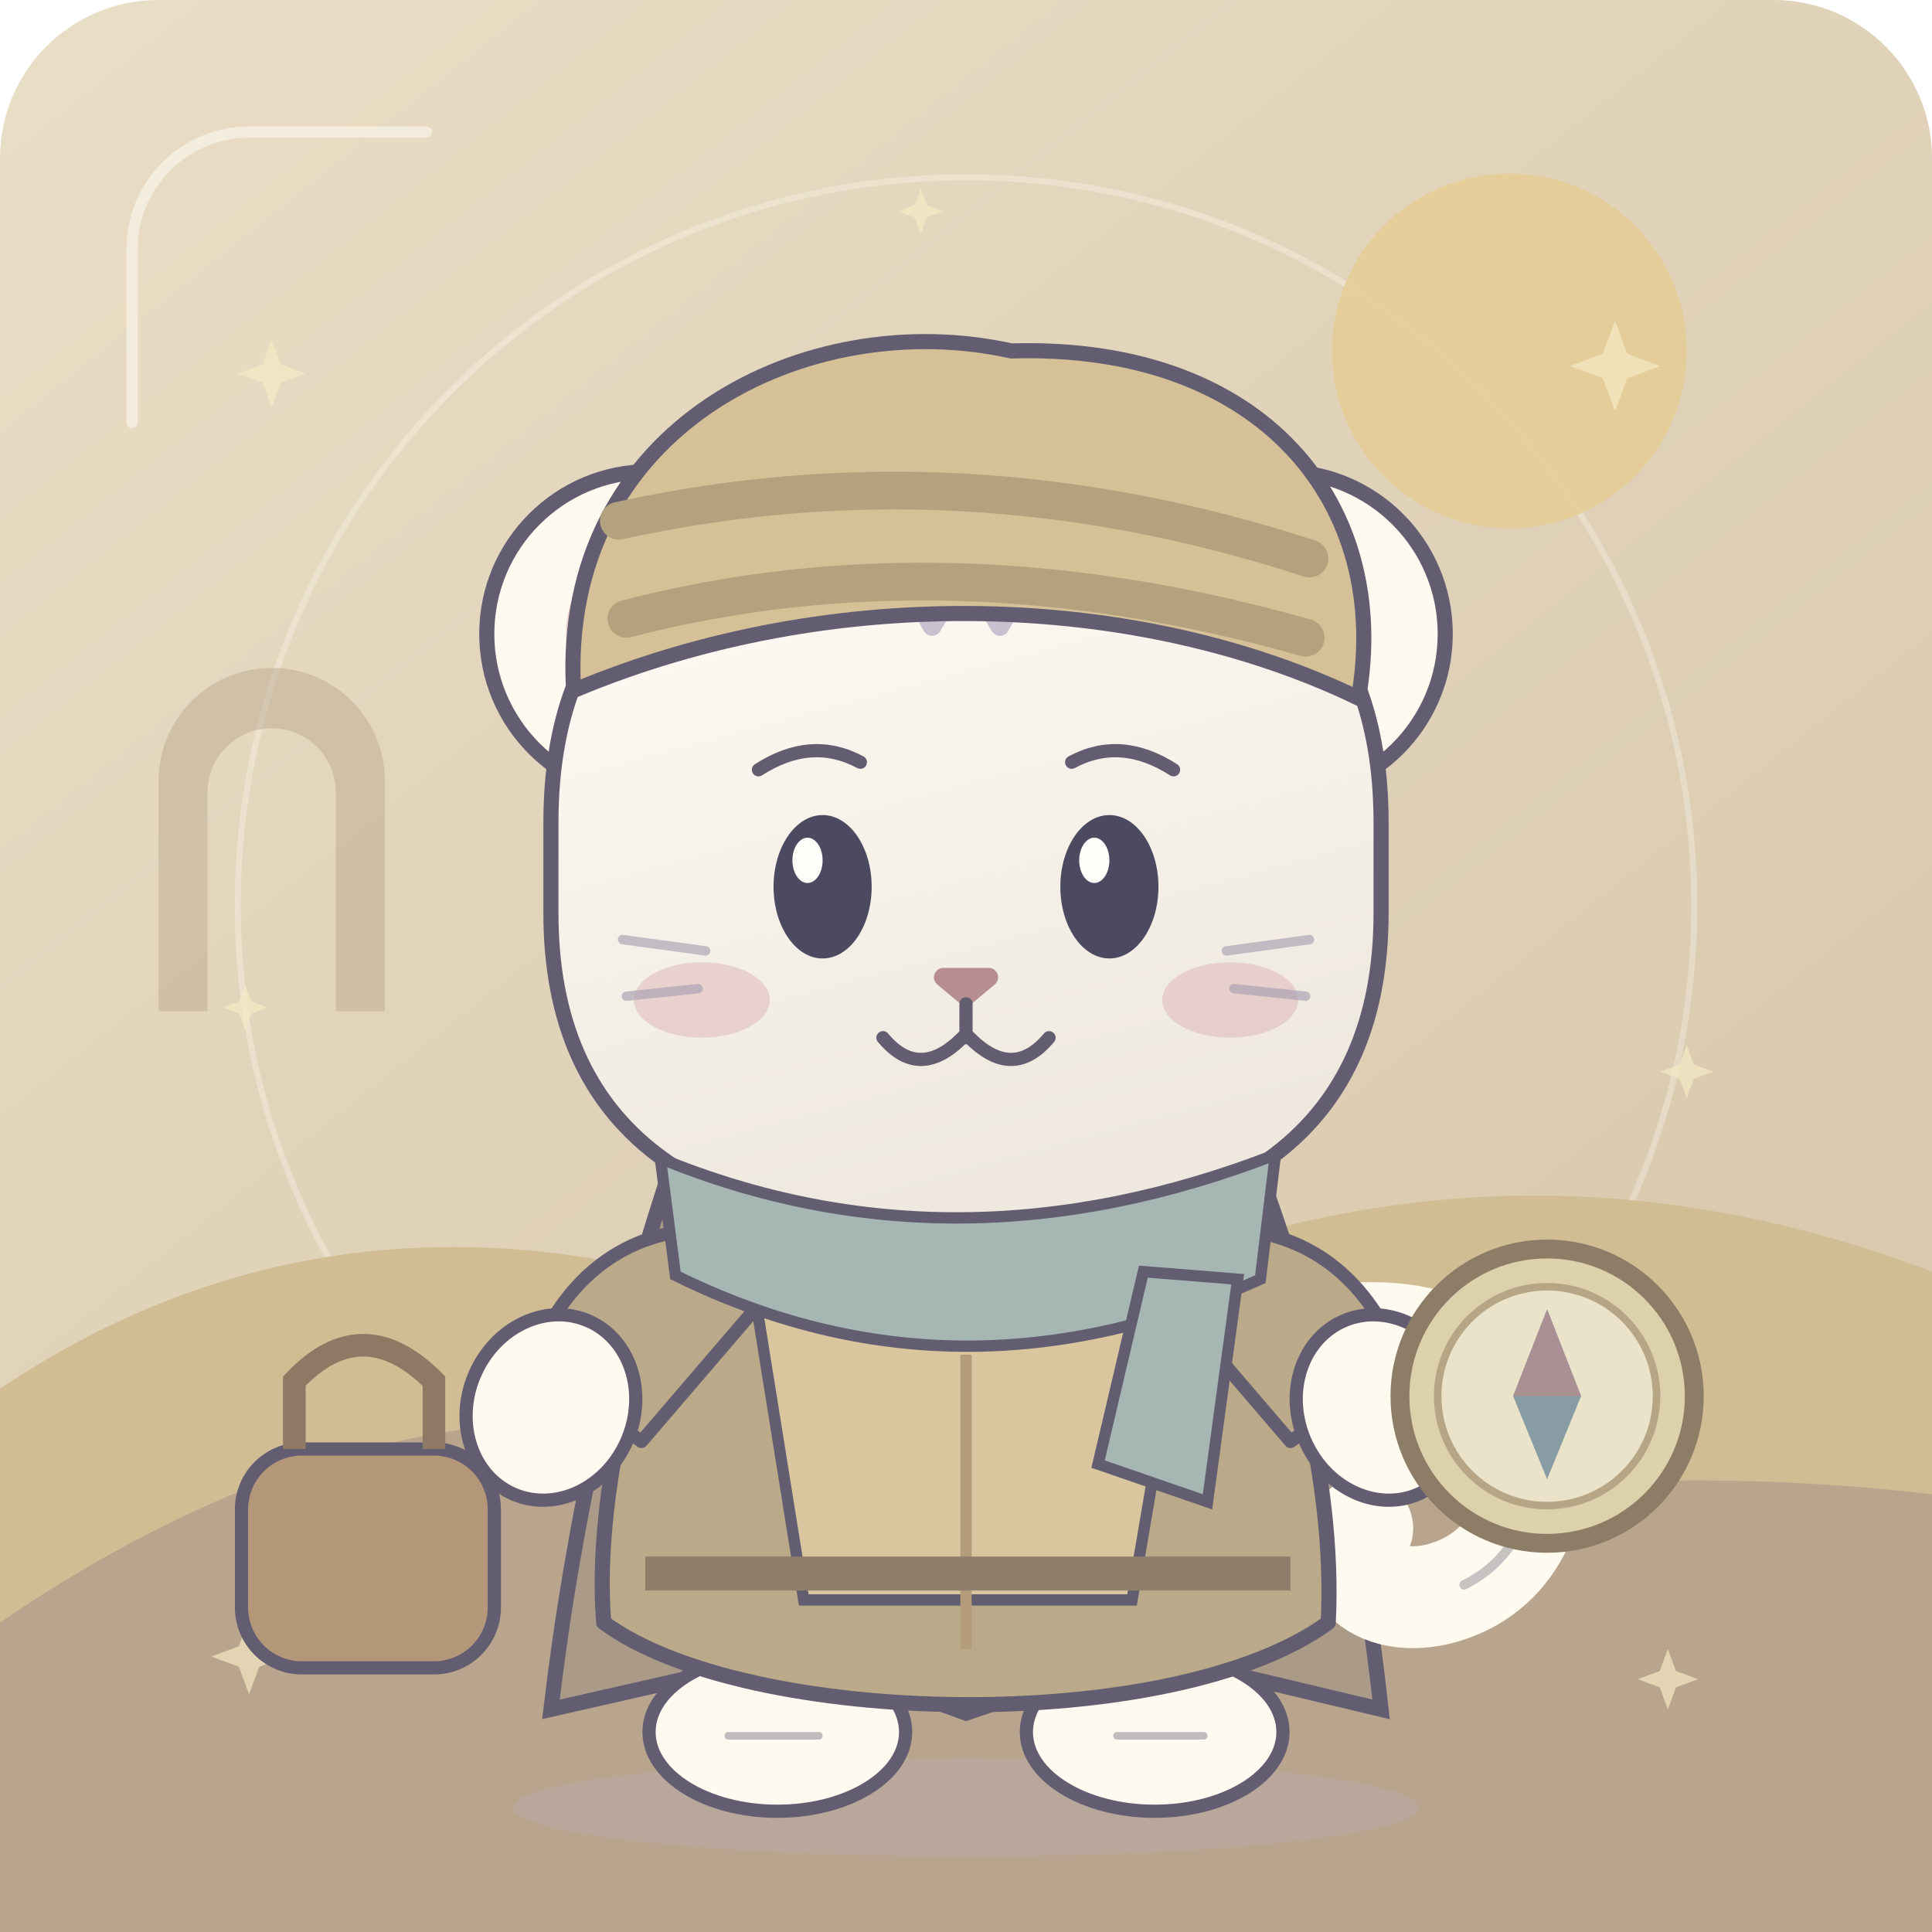
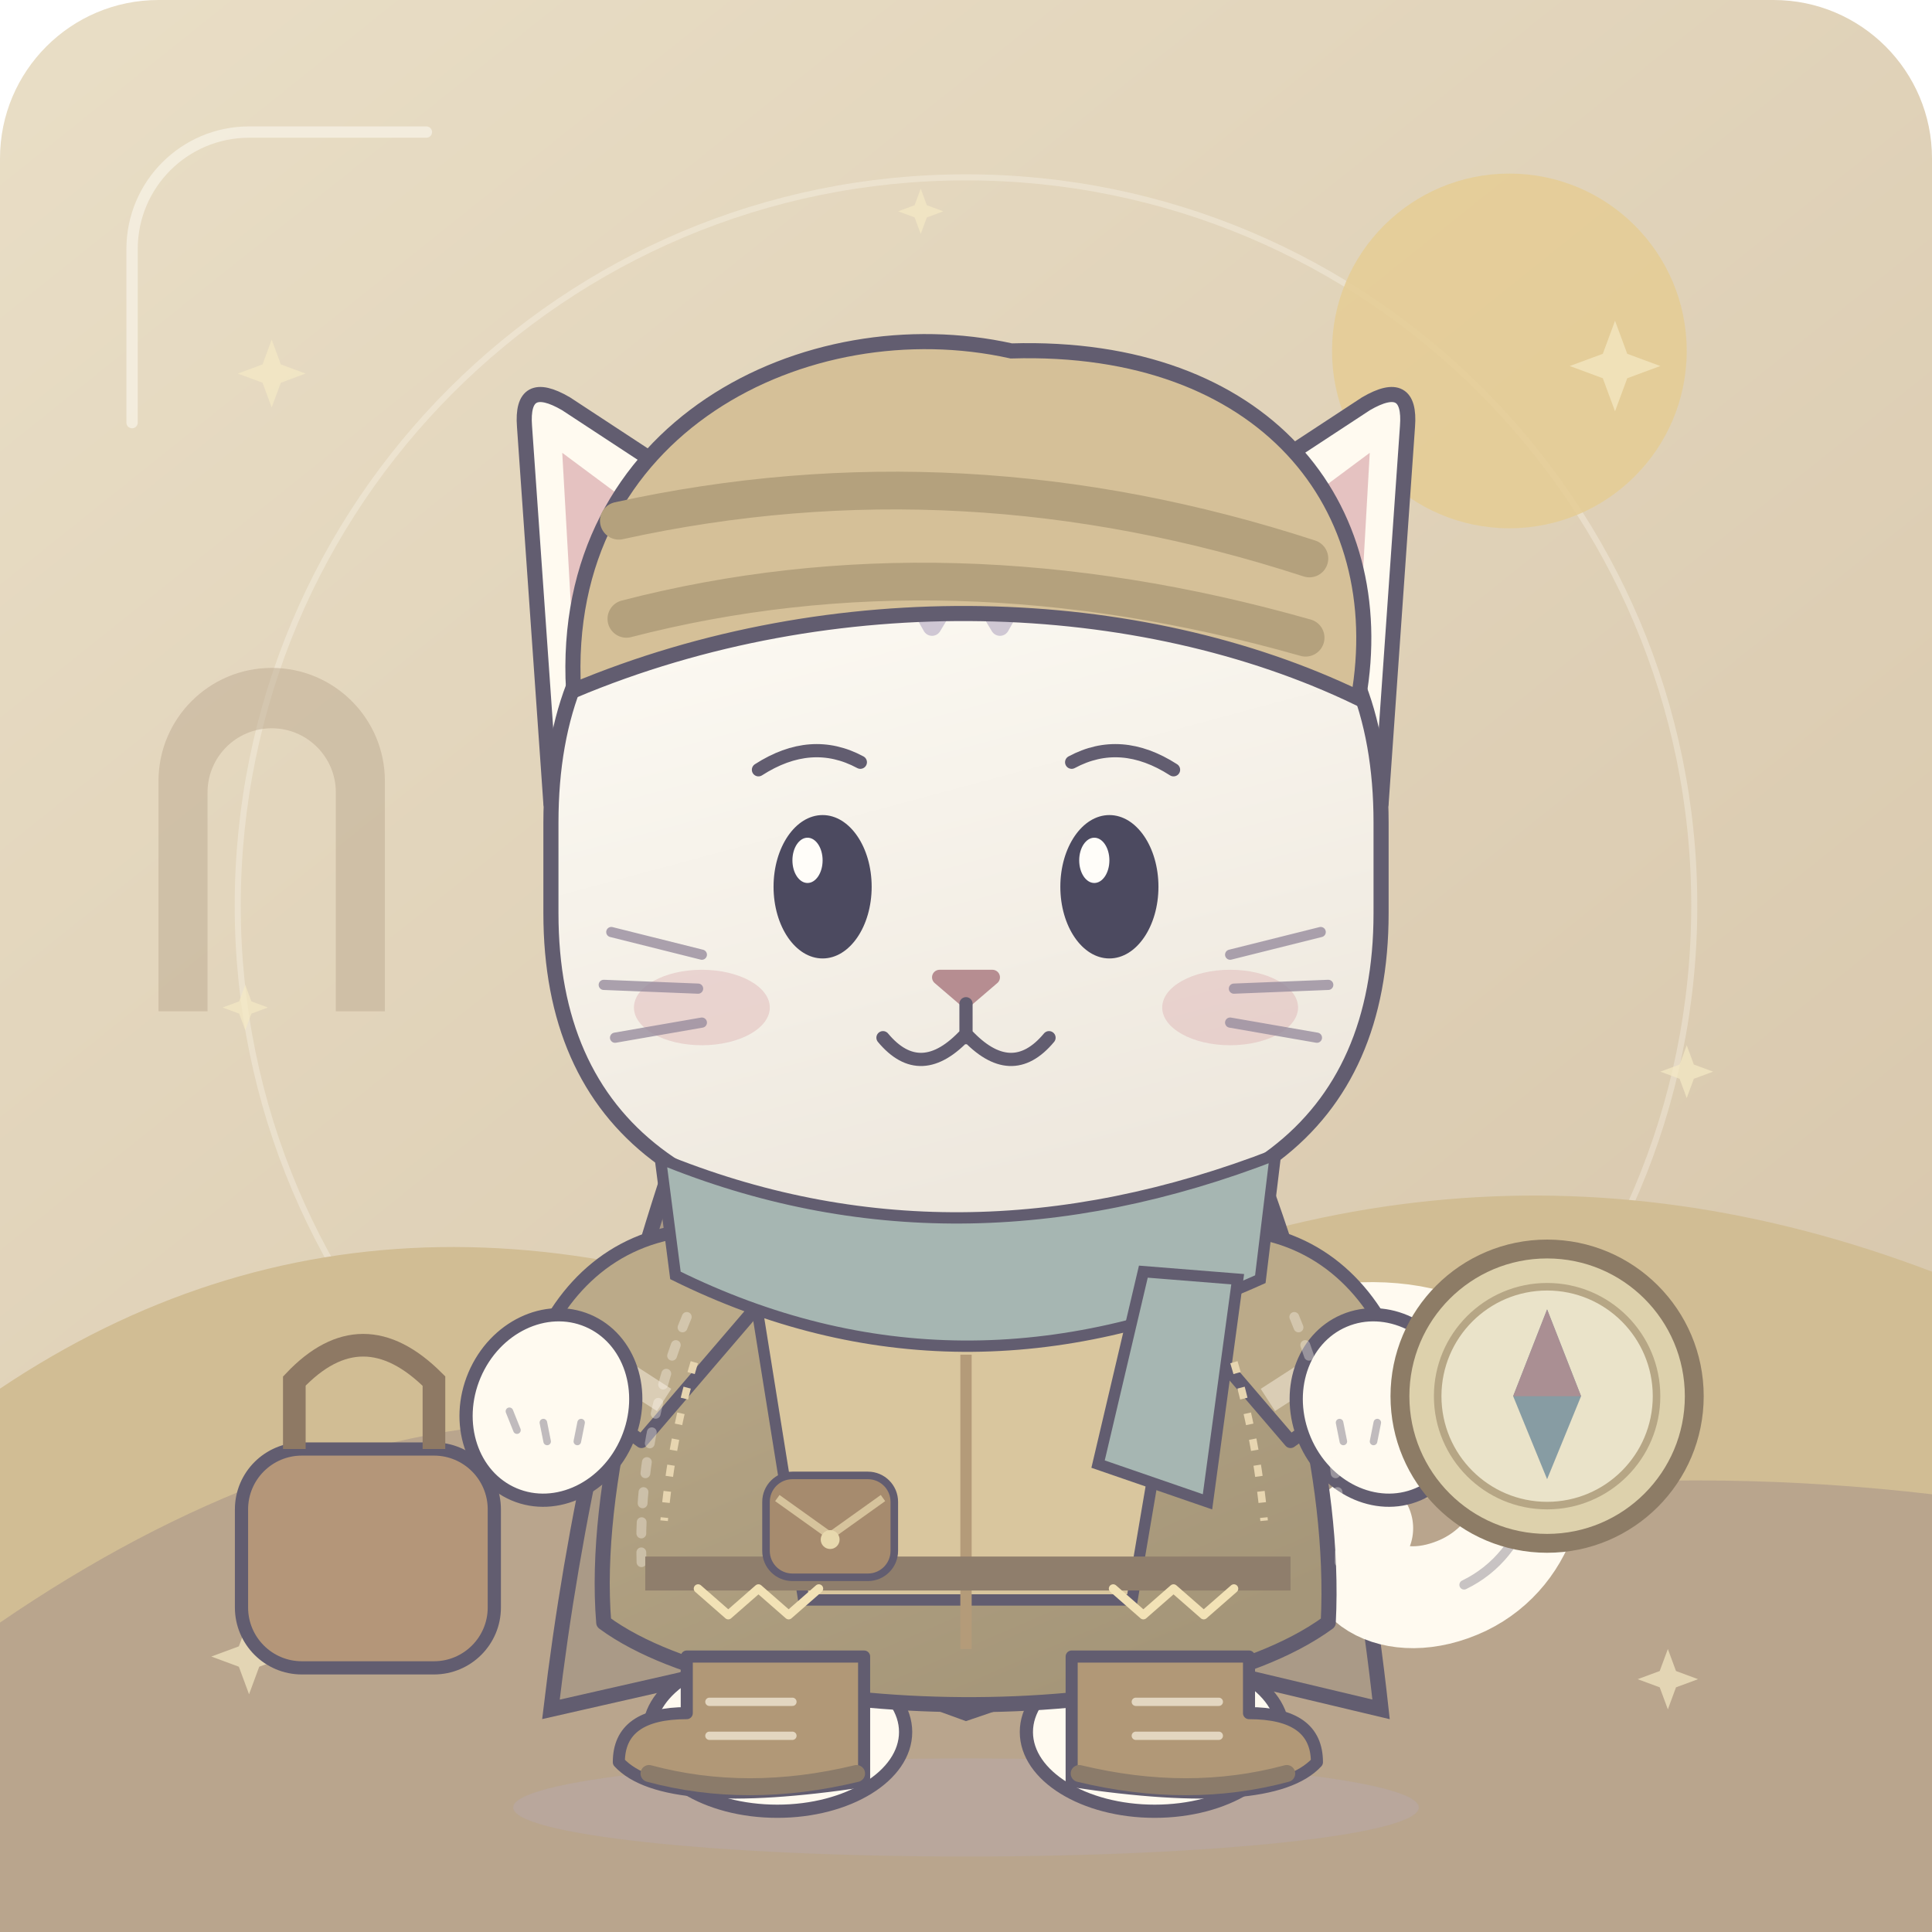
<svg xmlns="http://www.w3.org/2000/svg" width="512" height="512" viewBox="0 0 512 512" role="img" aria-labelledby="title">
  <defs>
    <linearGradient id="bg" x2=".8" y2="1">
      <stop stop-color="#e9dec6" />
      <stop offset="1" stop-color="#d7c6ab" />
    </linearGradient>
    <linearGradient id="fur" x2=".3" y2="1">
      <stop stop-color="#fffdf7" />
      <stop offset="1" stop-color="#eee8de" />
    </linearGradient>
    <linearGradient id="shine" x2="1" y2="1">
      <stop stop-color="#fff" stop-opacity=".7" />
      <stop offset="1" stop-color="#fff" stop-opacity="0" />
    </linearGradient>
  </defs>
  <rect width="512" height="512" rx="42" fill="url(#bg)" />
  <circle cx="256" cy="240" r="193" fill="none" stroke="#fffdf6" stroke-width="1.6" opacity=".3" />
  <circle cx="400" cy="93" r="47" fill="#e5cd94" opacity=".85" />
  <path d="M0 368q109-73 248-4 130-78 264-27v175H0Z" fill="#d1bd94" />
  <path d="M0 430q146-100 290-14 111-33 222-20v116H0Z" fill="#b9a58d" />
  <path d="M42 268v-61a30 30 0 0 1 60 0v61H89v-58a17 17 0 0 0-34 0v58Z" fill="#bba78e" opacity=".48" />
  <path d="M72 90l2.43 6.57 6.57 2.43-6.57 2.43-2.43 6.57-2.43-6.57-6.57-2.43 6.57-2.43Z" fill="#f5e9c4" opacity="0.7" />
  <path d="M428 85l3.24 8.76 8.76 3.24-8.76 3.24-3.24 8.76-3.24-8.76-8.76-3.24 8.76-3.24Z" fill="#f5e9c4" opacity="0.7" />
  <path d="M65 261l1.62 4.38 4.38 1.62-4.38 1.62-1.62 4.38-1.62-4.38-4.38-1.62 4.38-1.62Z" fill="#f5e9c4" opacity="0.7" />
  <path d="M447 277l1.89 5.11 5.11 1.89-5.11 1.89-1.89 5.11-1.89-5.11-5.11-1.89 5.11-1.89Z" fill="#f5e9c4" opacity="0.7" />
  <path d="M66 429l2.7 7.3 7.3 2.7-7.3 2.7-2.7 7.3-2.7-7.3-7.3-2.7 7.3-2.7Z" fill="#f5e9c4" opacity="0.7" />
  <path d="M442 437l2.16 5.84 5.84 2.16-5.84 2.16-2.16 5.84-2.16-5.84-5.84-2.16 5.84-2.16Z" fill="#f5e9c4" opacity="0.7" />
  <path d="M244 50l1.62 4.38 4.38 1.62-4.38 1.62-1.62 4.38-1.62-4.38-4.38-1.62 4.38-1.62Z" fill="#f5e9c4" opacity="0.7" />
  <ellipse cx="256" cy="479" rx="120" ry="13" fill="#b6abc7" opacity=".25" />
+   <defs>
+     <linearGradient id="coat" x2=".6" y2="1">
+       <stop stop-color="#bbaa89" />
+       <stop offset="1" stop-color="#a59679" />
+     </linearGradient>
+   </defs>
  <path d="M179 306q-24 71-33 147l66-15 44 16 47-16 63 15q-9-82-34-147Z" fill="#aa9a87" stroke="#625d70" stroke-width="4" />
  <path d="M332 359c78-26 91 44 56 61-19 9-35-2-27-15" fill="none" stroke="#fffaf0" stroke-width="27" stroke-linecap="round" />
  <path d="M332 359c78-26 91 44 56 61" fill="none" stroke="#625d70" stroke-width="2.5" stroke-linecap="round" opacity=".35" />
  <ellipse cx="206" cy="459" rx="34" ry="21" fill="#fffaf0" stroke="#625d70" stroke-width="3.5" />
  <ellipse cx="306" cy="459" rx="34" ry="21" fill="#fffaf0" stroke="#625d70" stroke-width="3.5" />
-   <path d="M186 314c-15 29-29 80-26 116 38 28 151 30 192 0 2-39-11-86-27-116Z" fill="#bbaa89" stroke="#625d70" stroke-width="4" stroke-linejoin="round" />
+   <path d="M186 314c-15 29-29 80-26 116 38 28 151 30 192 0 2-39-11-86-27-116Z" fill="url(#coat)" stroke="#625d70" stroke-width="4" stroke-linejoin="round" />
  <path d="M183 326c-21 2-35 16-42 35l29 21 30-35m129-21c21 2 35 16 42 35l-29 21-30-35" fill="#bbaa89" stroke="#625d70" stroke-width="3.5" stroke-linejoin="round" />
+   <path d="m145 351 31 20m160 0 31-20" stroke="#fff8ec" stroke-width="7" opacity=".45" />
  <ellipse cx="146" cy="373" rx="22" ry="25" transform="rotate(23 146 373)" fill="#fffaf0" stroke="#625d70" stroke-width="3.5" />
  <ellipse cx="366" cy="373" rx="22" ry="25" transform="rotate(-23 366 373)" fill="#fffaf0" stroke="#625d70" stroke-width="3.5" />
-   <path d="M193 460h24m79 0h23" stroke="#625d70" stroke-width="2" opacity=".4" stroke-linecap="round" />
+   <path d="m135 374 2 5m7-2 1 5m9-5-1 5m202-5 1 5m9-5-1 5m9-8-2 5M193 460h24m79 0h23" stroke="#625d70" stroke-width="2" opacity=".4" stroke-linecap="round" />
+   <path d="M182 349q-13 31-12 65m173-65q13 31 12 65" fill="none" stroke="#fffaf0" stroke-width="2.6" opacity=".35" stroke-dasharray="3 5" stroke-linecap="round" />
  <path d="M196 318q62 55 122 0l-18 106h-87Z" fill="#d9c69e" stroke="#625d70" stroke-width="3" />
  <path d="M256 359v78" stroke="#b49b79" stroke-width="3" />
  <path d="M171 417h171" stroke="#8f7e6c" stroke-width="9" />
-   <circle cx="172" cy="168" r="43" fill="#fffaf0" stroke="#625d70" stroke-width="4" />
-   <circle cx="340" cy="168" r="43" fill="#fffaf0" stroke="#625d70" stroke-width="4" />
-   <ellipse cx="173" cy="168" rx="23" ry="25" fill="#d9a9ac" opacity=".55" />
-   <ellipse cx="339" cy="168" rx="23" ry="25" fill="#d9a9ac" opacity=".55" />
+   <path d="M146 213 139 113q-1-13 11-6l64 42Z" fill="#fffaf0" stroke="#625d70" stroke-width="4" stroke-linejoin="round" />
+   <path d="m298 149 64-42q12-7 11 6l-7 100Z" fill="#fffaf0" stroke="#625d70" stroke-width="4" stroke-linejoin="round" />
+   <path d="m152 173-3-53 39 29Z" fill="#d9a9ac" opacity=".68" />
+   <path d="m324 149 39-29-3 53Z" fill="#d9a9ac" opacity=".68" />
  <path d="M146 218c0-58 36-87 110-87s110 29 110 87v24c0 57-38 85-110 85s-110-28-110-85Z" fill="url(#fur)" stroke="#625d70" stroke-width="4" />
-   <path d="m238 150 9 16 9-15 9 15 9-16" fill="none" stroke="#b8aec5" stroke-width="5" stroke-linecap="round" stroke-linejoin="round" opacity=".75" />
+   <path d="m238 150 9 16 9-15 9 15 9-16" fill="none" stroke="#b8aec5" stroke-width="5" stroke-linecap="round" stroke-linejoin="round" opacity=".65" />
  <path d="M201 204q14-9 27-2m56 0q13-7 27 2" fill="none" stroke="#625d70" stroke-width="3.5" stroke-linecap="round" />
  <ellipse cx="218" cy="235" rx="13" ry="19" fill="#4c4a60" />
  <ellipse cx="294" cy="235" rx="13" ry="19" fill="#4c4a60" />
  <ellipse cx="214" cy="228" rx="4" ry="6" fill="#fffdf9" />
  <ellipse cx="290" cy="228" rx="4" ry="6" fill="#fffdf9" />
-   <ellipse cx="186" cy="265" rx="18" ry="10" fill="#d9a9ac" opacity=".43" />
-   <ellipse cx="326" cy="265" rx="18" ry="10" fill="#d9a9ac" opacity=".43" />
-   <path d="m250 259 6 5 6-5Z" fill="#b68d91" stroke="#b68d91" stroke-width="5" stroke-linejoin="round" />
+   <ellipse cx="186" cy="267" rx="18" ry="10" fill="#d9a9ac" opacity=".4" />
+   <ellipse cx="326" cy="267" rx="18" ry="10" fill="#d9a9ac" opacity=".4" />
+   <path d="m249 259 7 6 7-6Z" fill="#b68d91" stroke="#b68d91" stroke-width="4" stroke-linejoin="round" />
  <path d="M256 266v9m0-1q-12 13-22 1m22-1q12 13 22 1" fill="none" stroke="#625d70" stroke-width="3.5" stroke-linecap="round" />
-   <path d="M165 249l22 3m-21 12 19-2m162-13-22 3m21 12-19-2" stroke="#a8a0b1" stroke-width="2.5" stroke-linecap="round" opacity=".65" />
+   <path d="m162 247 24 6m-26 8 25 1m-22 13 23-4m164-24-24 6m26 8-25 1m22 13-23-4" stroke="#978c9e" stroke-width="2.7" stroke-linecap="round" opacity=".8" />
  <path d="M152 183c-4-70 62-102 116-90 67-2 101 41 92 92-58-28-139-31-208-2Z" fill="#d5c098" stroke="#625d70" stroke-width="4" />
  <path d="M164 138q91-20 183 10m-181 16q85-22 180 5" fill="none" stroke="#b4a17d" stroke-width="10" stroke-linecap="round" />
  <path d="M175 307q78 32 163-1l-4 33q-80 36-155-1Z" fill="#a6b6b2" stroke="#625d70" stroke-width="3" />
  <path d="m303 337 25 2-8 59-29-10Z" fill="#a6b6b2" stroke="#625d70" stroke-width="3" />
  <circle cx="410" cy="370" r="39" fill="#ddd1ac" stroke="#8d7c66" stroke-width="5" />
  <circle cx="410" cy="370" r="29" fill="#eae3c9" stroke="#b6a685" stroke-width="2" />
  <path d="m410 347 9 23-9 22-9-22Z" fill="#879ca3" />
  <path d="m410 347 9 23h-18Z" fill="#aa8f93" />
  <rect x="64" y="384" width="67" height="58" rx="16" fill="#b49679" stroke="#625d70" stroke-width="3.5" />
  <path d="M78 384v-18q18-19 37 0v18" fill="none" stroke="#8e7964" stroke-width="6" />
+   <path d="M182 439v15q-18 0-18 13 12 13 65 5v-33Zm102 0v33q53 8 65-5 0-13-18-13v-15Z" fill="#b19877" stroke="#625d70" stroke-width="3.2" stroke-linejoin="round" />
+   <path d="M172 470q26 7 55 0m59 0q29 7 55 0" fill="none" stroke="#8b7b6a" stroke-width="4.5" stroke-linecap="round" />
+   <path d="M188 451h22m-22 9h22m91-9h22m-22 9h22" stroke="#f8f1df" stroke-width="2.2" opacity=".7" stroke-linecap="round" />
+   <path d="m185 421 8 7 8-7 8 7 8-7m78 0 8 7 8-7 8 7 8-7" fill="none" stroke="#f2e2b6" stroke-width="2.3" stroke-linecap="round" stroke-linejoin="round" />
+   <rect x="203" y="391" width="34" height="27" rx="7" fill="#a68b6e" stroke="#625d70" stroke-width="2" />
+   <path d="m206 397 14 10 14-10" fill="none" stroke="#d6c39c" stroke-width="2" />
+   <circle cx="220" cy="408" r="2.5" fill="#e7d8ad" />
+   <path d="M184 361q-6 20-8 42m151-42q6 20 8 42" fill="none" stroke="#e7d5b0" stroke-width="2" stroke-dasharray="3 4" />
  <path d="M35 112V66a31 31 0 0 1 31-31h47" fill="none" stroke="#fffdf7" stroke-width="3" opacity=".5" stroke-linecap="round" />
</svg>
